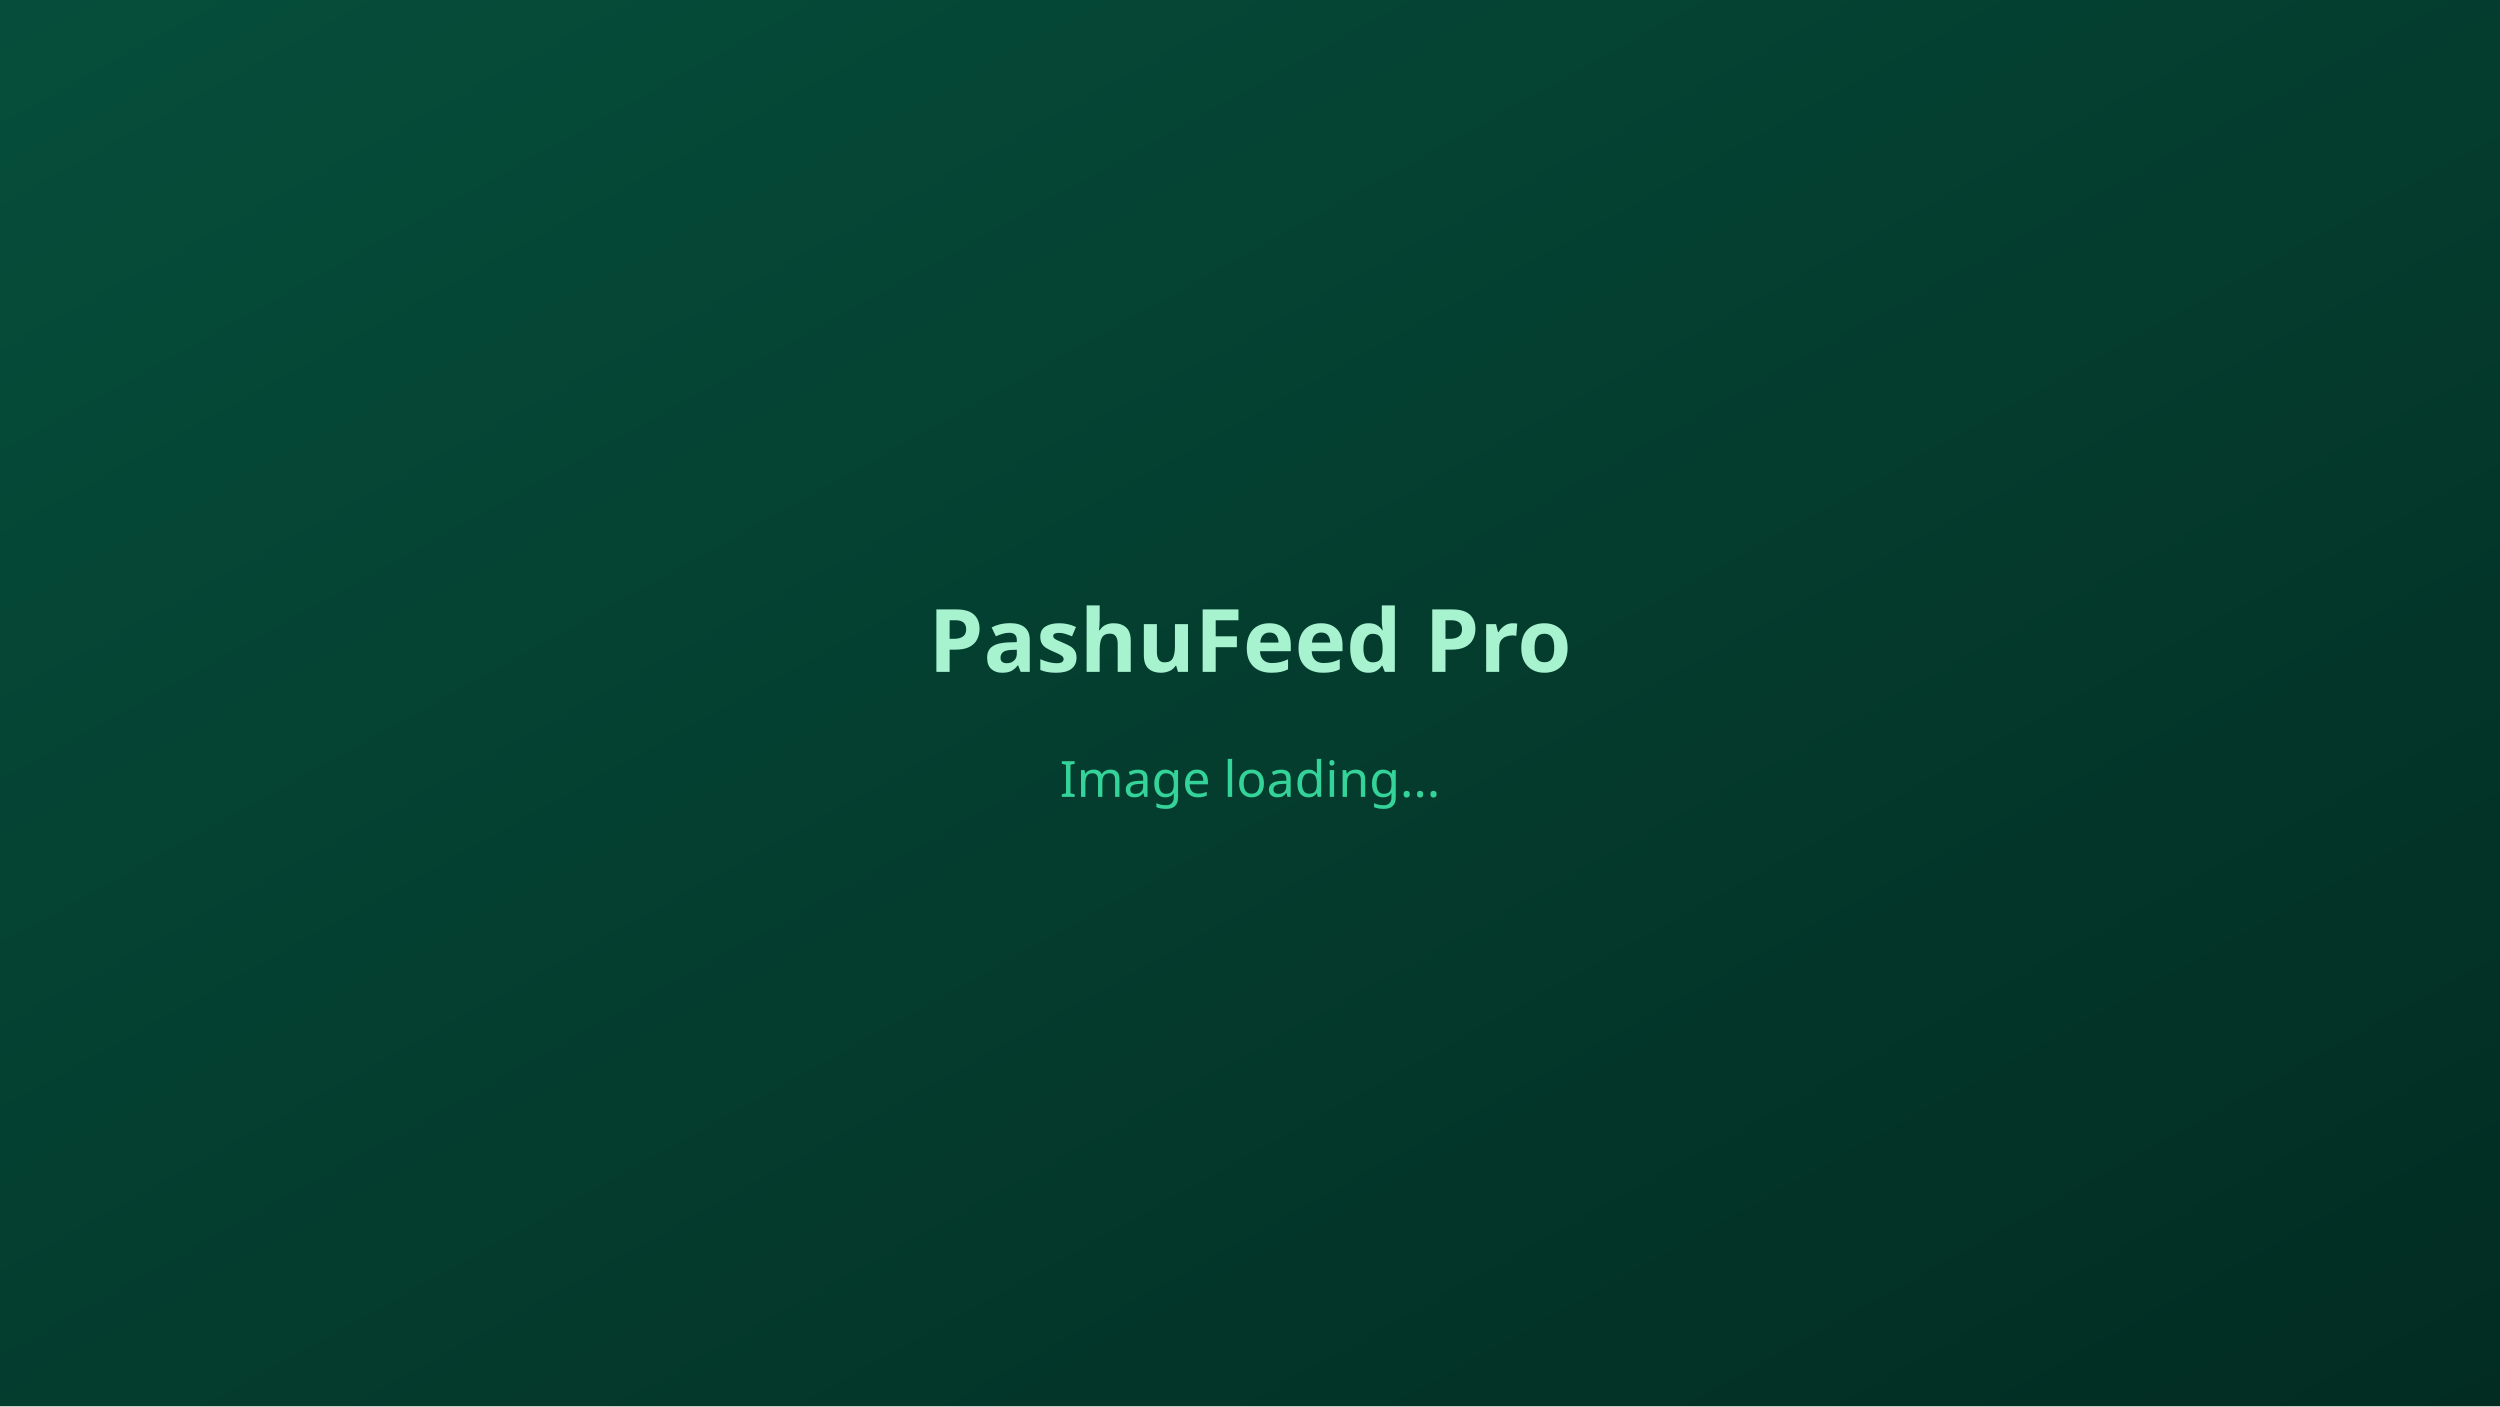
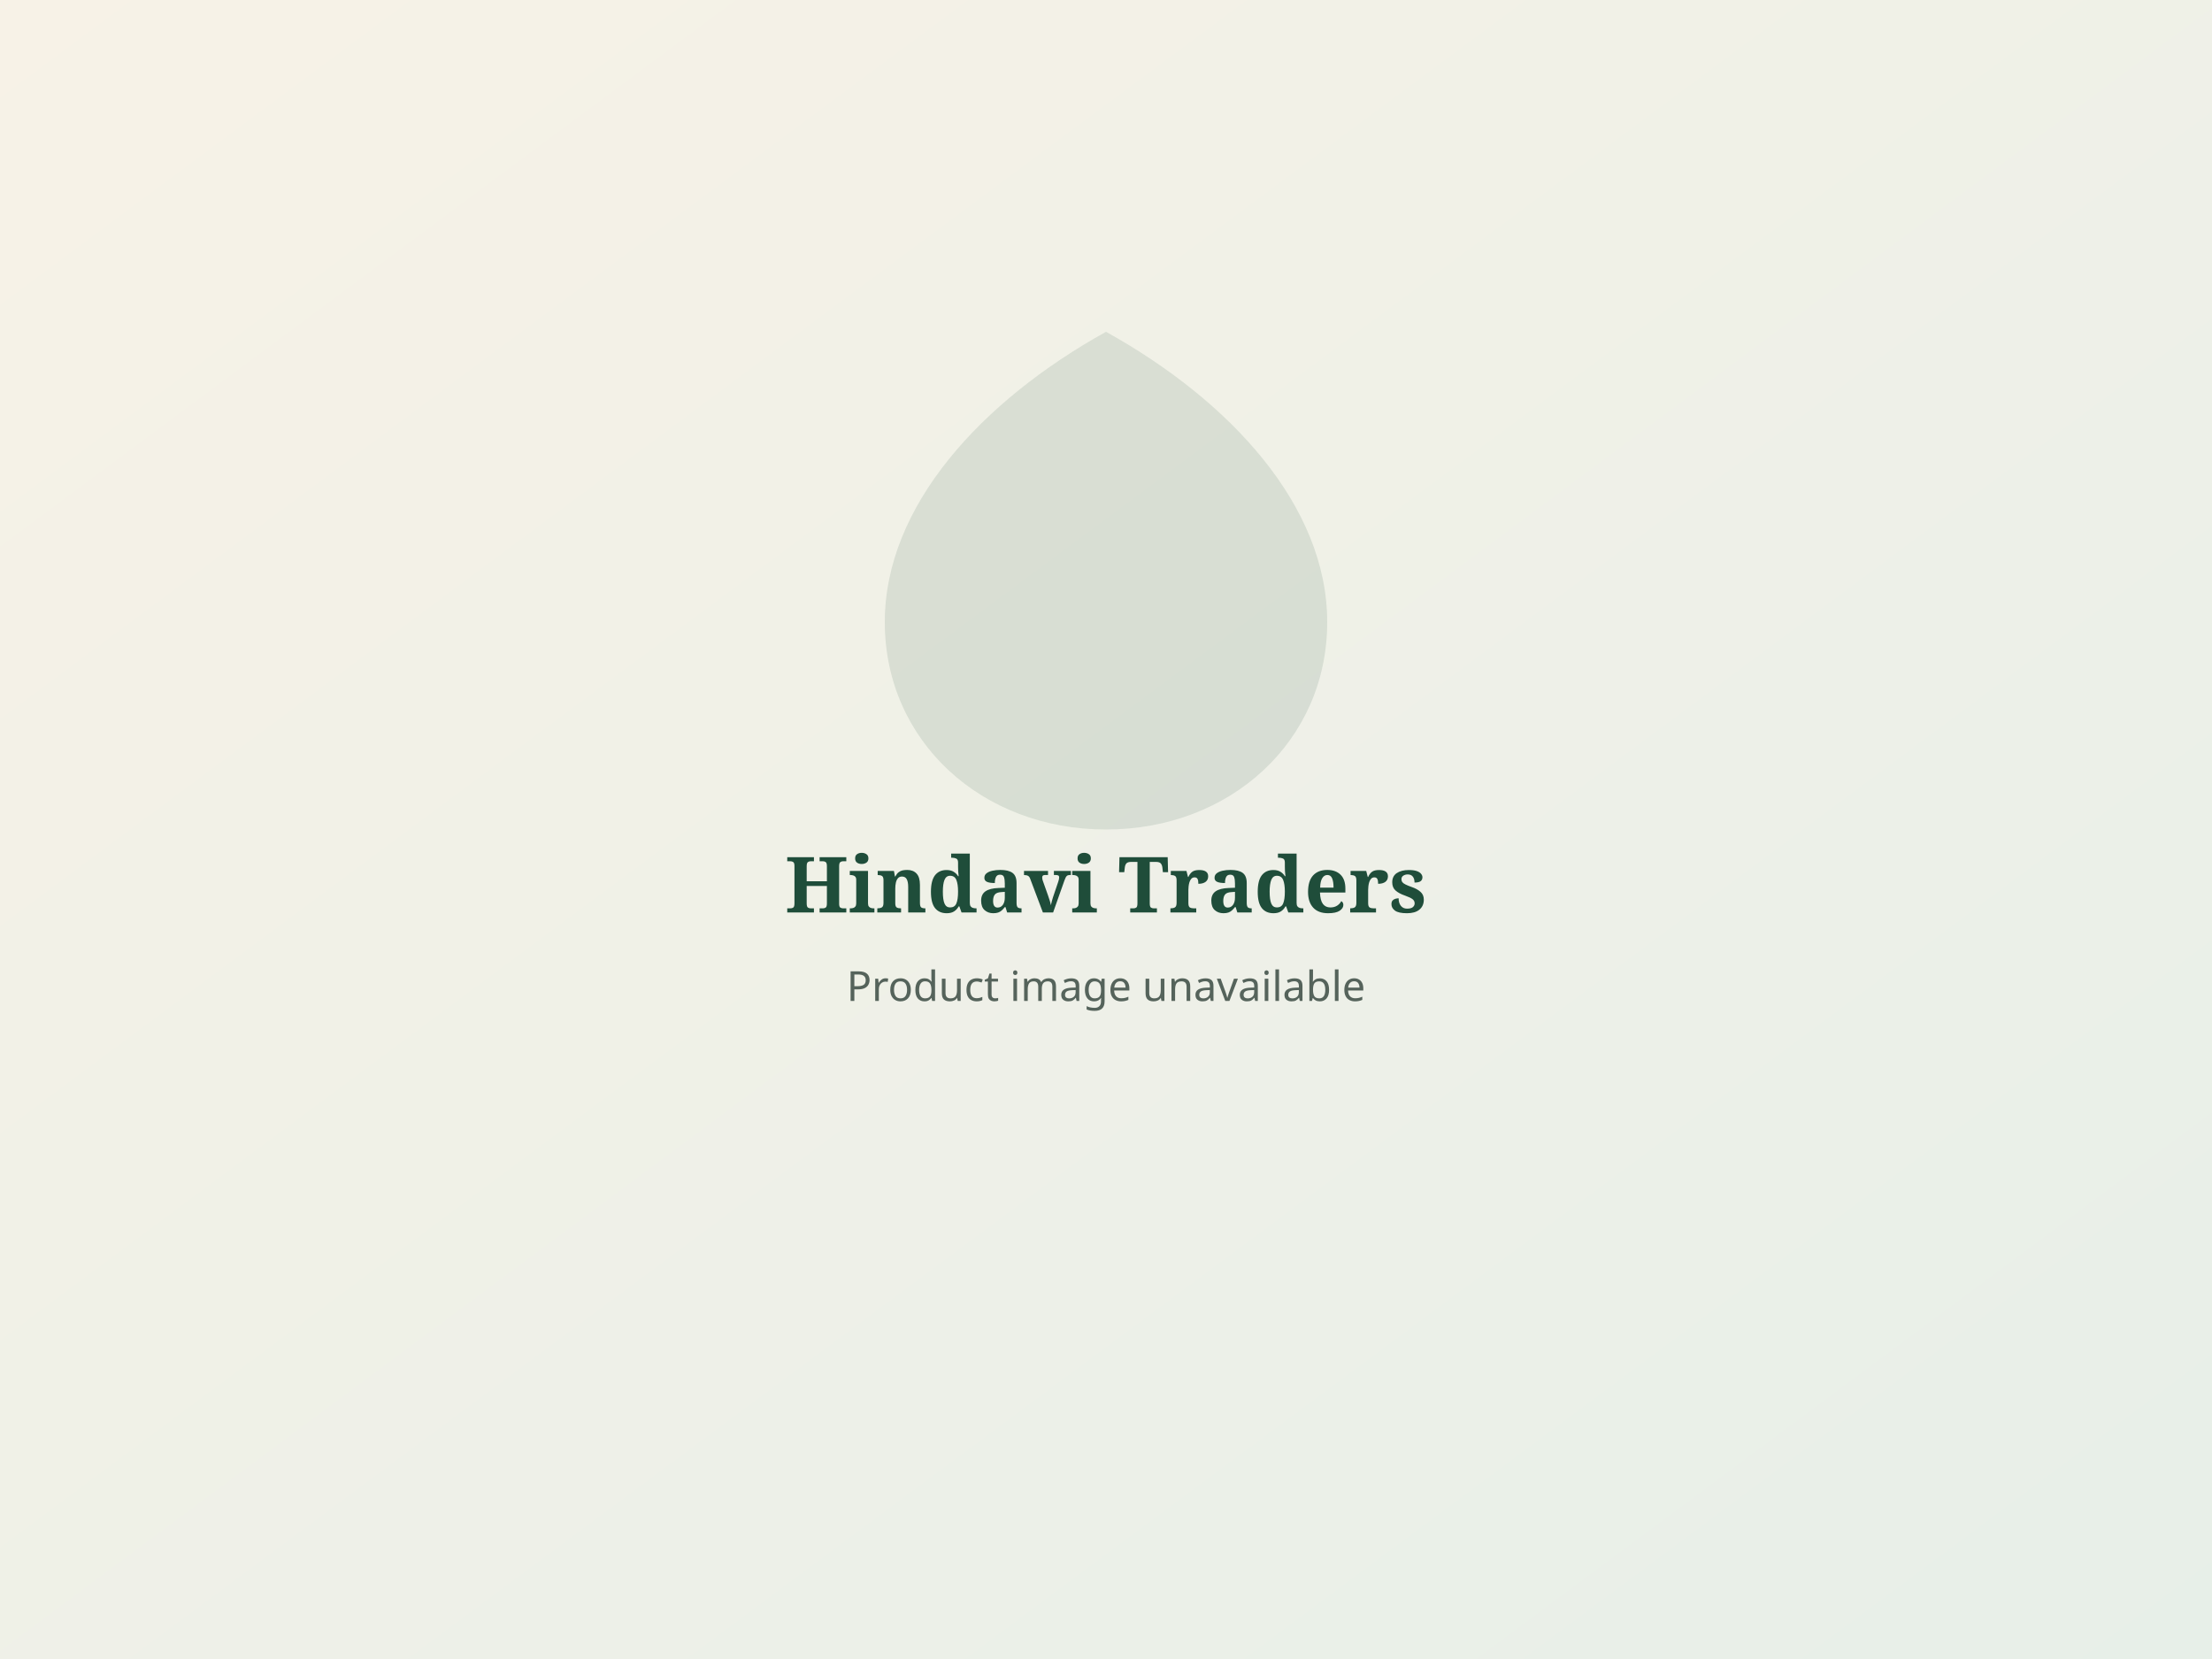
- <svg xmlns="http://www.w3.org/2000/svg" width="800" height="450" viewBox="0 0 800 450">
+ <svg xmlns="http://www.w3.org/2000/svg" width="800" height="600" viewBox="0 0 800 600">
  <defs>
    <linearGradient id="g" x1="0" y1="0" x2="1" y2="1">
-       <stop offset="0" stop-color="#064e3b" />
-       <stop offset="1" stop-color="#022c22" />
+       <stop offset="0" stop-color="#f7f2e7" />
+       <stop offset="1" stop-color="#e7efe8" />
    </linearGradient>
  </defs>
-   <rect width="800" height="450" fill="url(#g)" />
-   <text x="400" y="215" fill="#a7f3d0" font-family="sans-serif" font-size="28" font-weight="bold" text-anchor="middle">PashuFeed Pro</text>
-   <text x="400" y="255" fill="#34d399" font-family="sans-serif" font-size="16" text-anchor="middle">Image loading...</text>
+   <rect width="800" height="600" fill="url(#g)" />
+   <path d="M400 300c-45 0-80-32-80-75 0-42 35-80 80-105 45 25 80 63 80 105 0 43-35 75-80 75Z" fill="#1f4d3a" opacity="0.12" />
+   <text x="400" y="330" fill="#1f4d3a" font-family="Georgia, serif" font-size="28" font-weight="600" text-anchor="middle">Hindavi Traders</text>
+   <text x="400" y="362" fill="#55635b" font-family="sans-serif" font-size="15" text-anchor="middle">Product image unavailable</text>
</svg>
